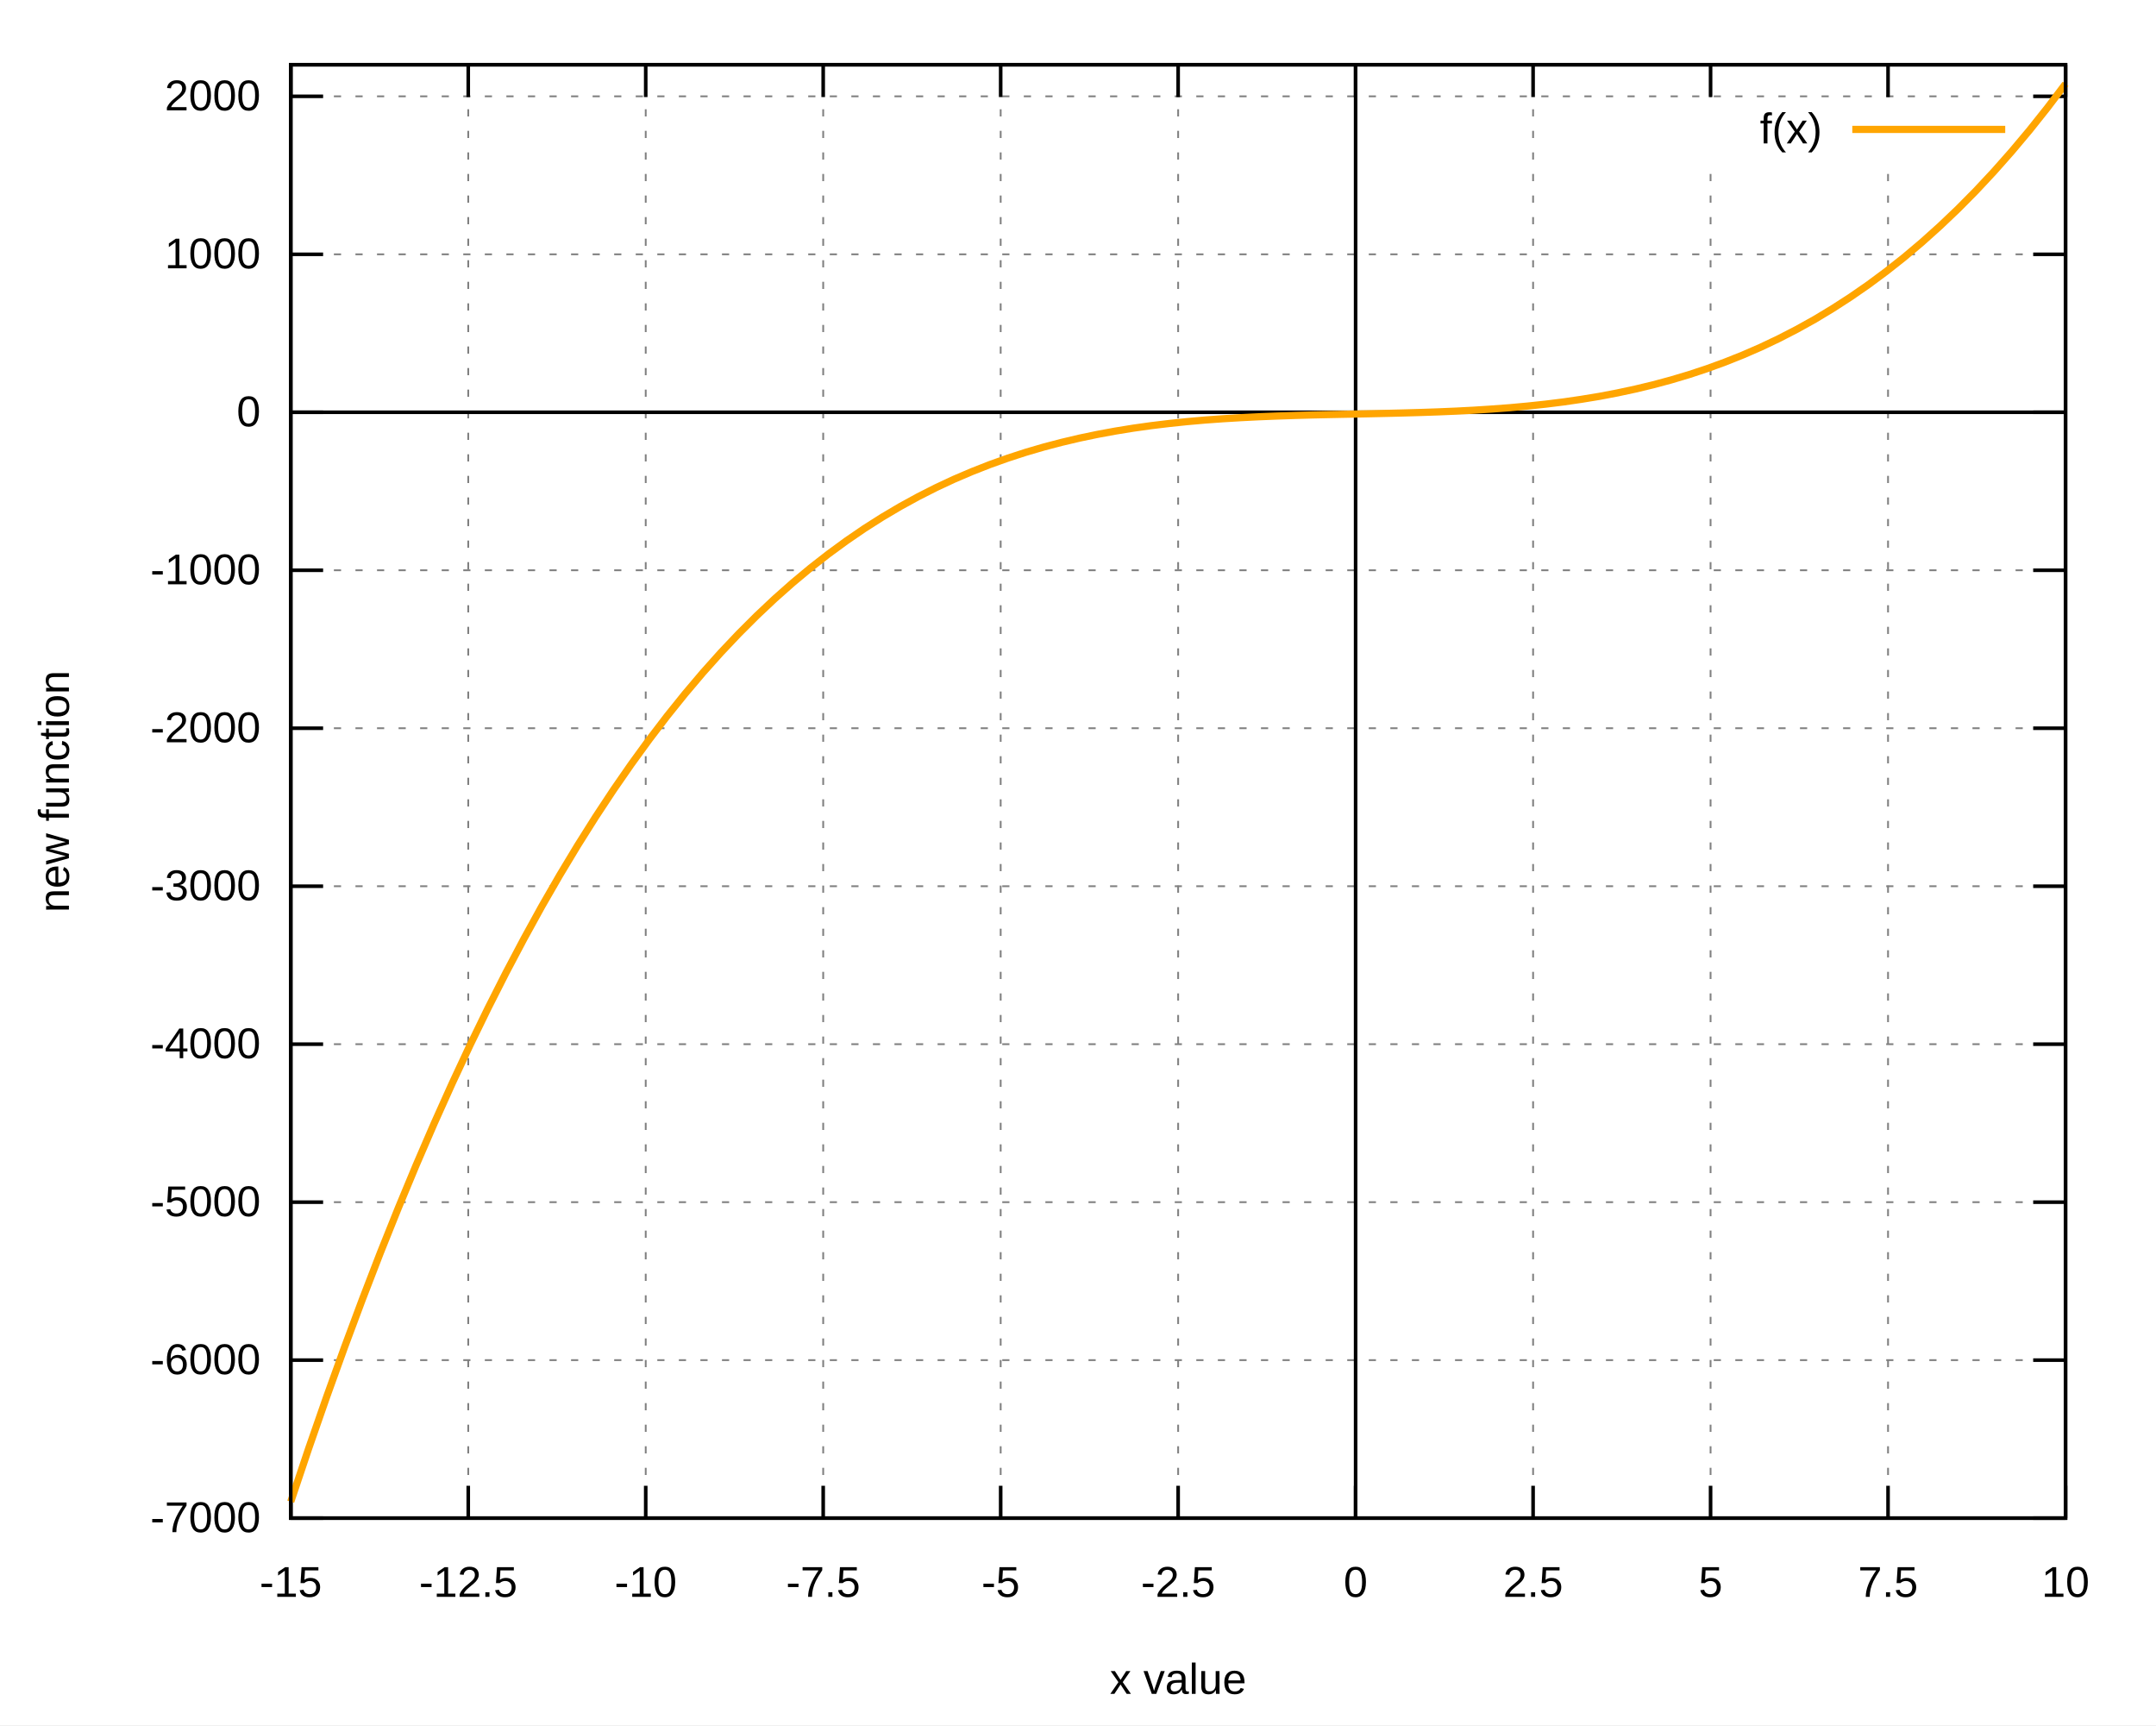
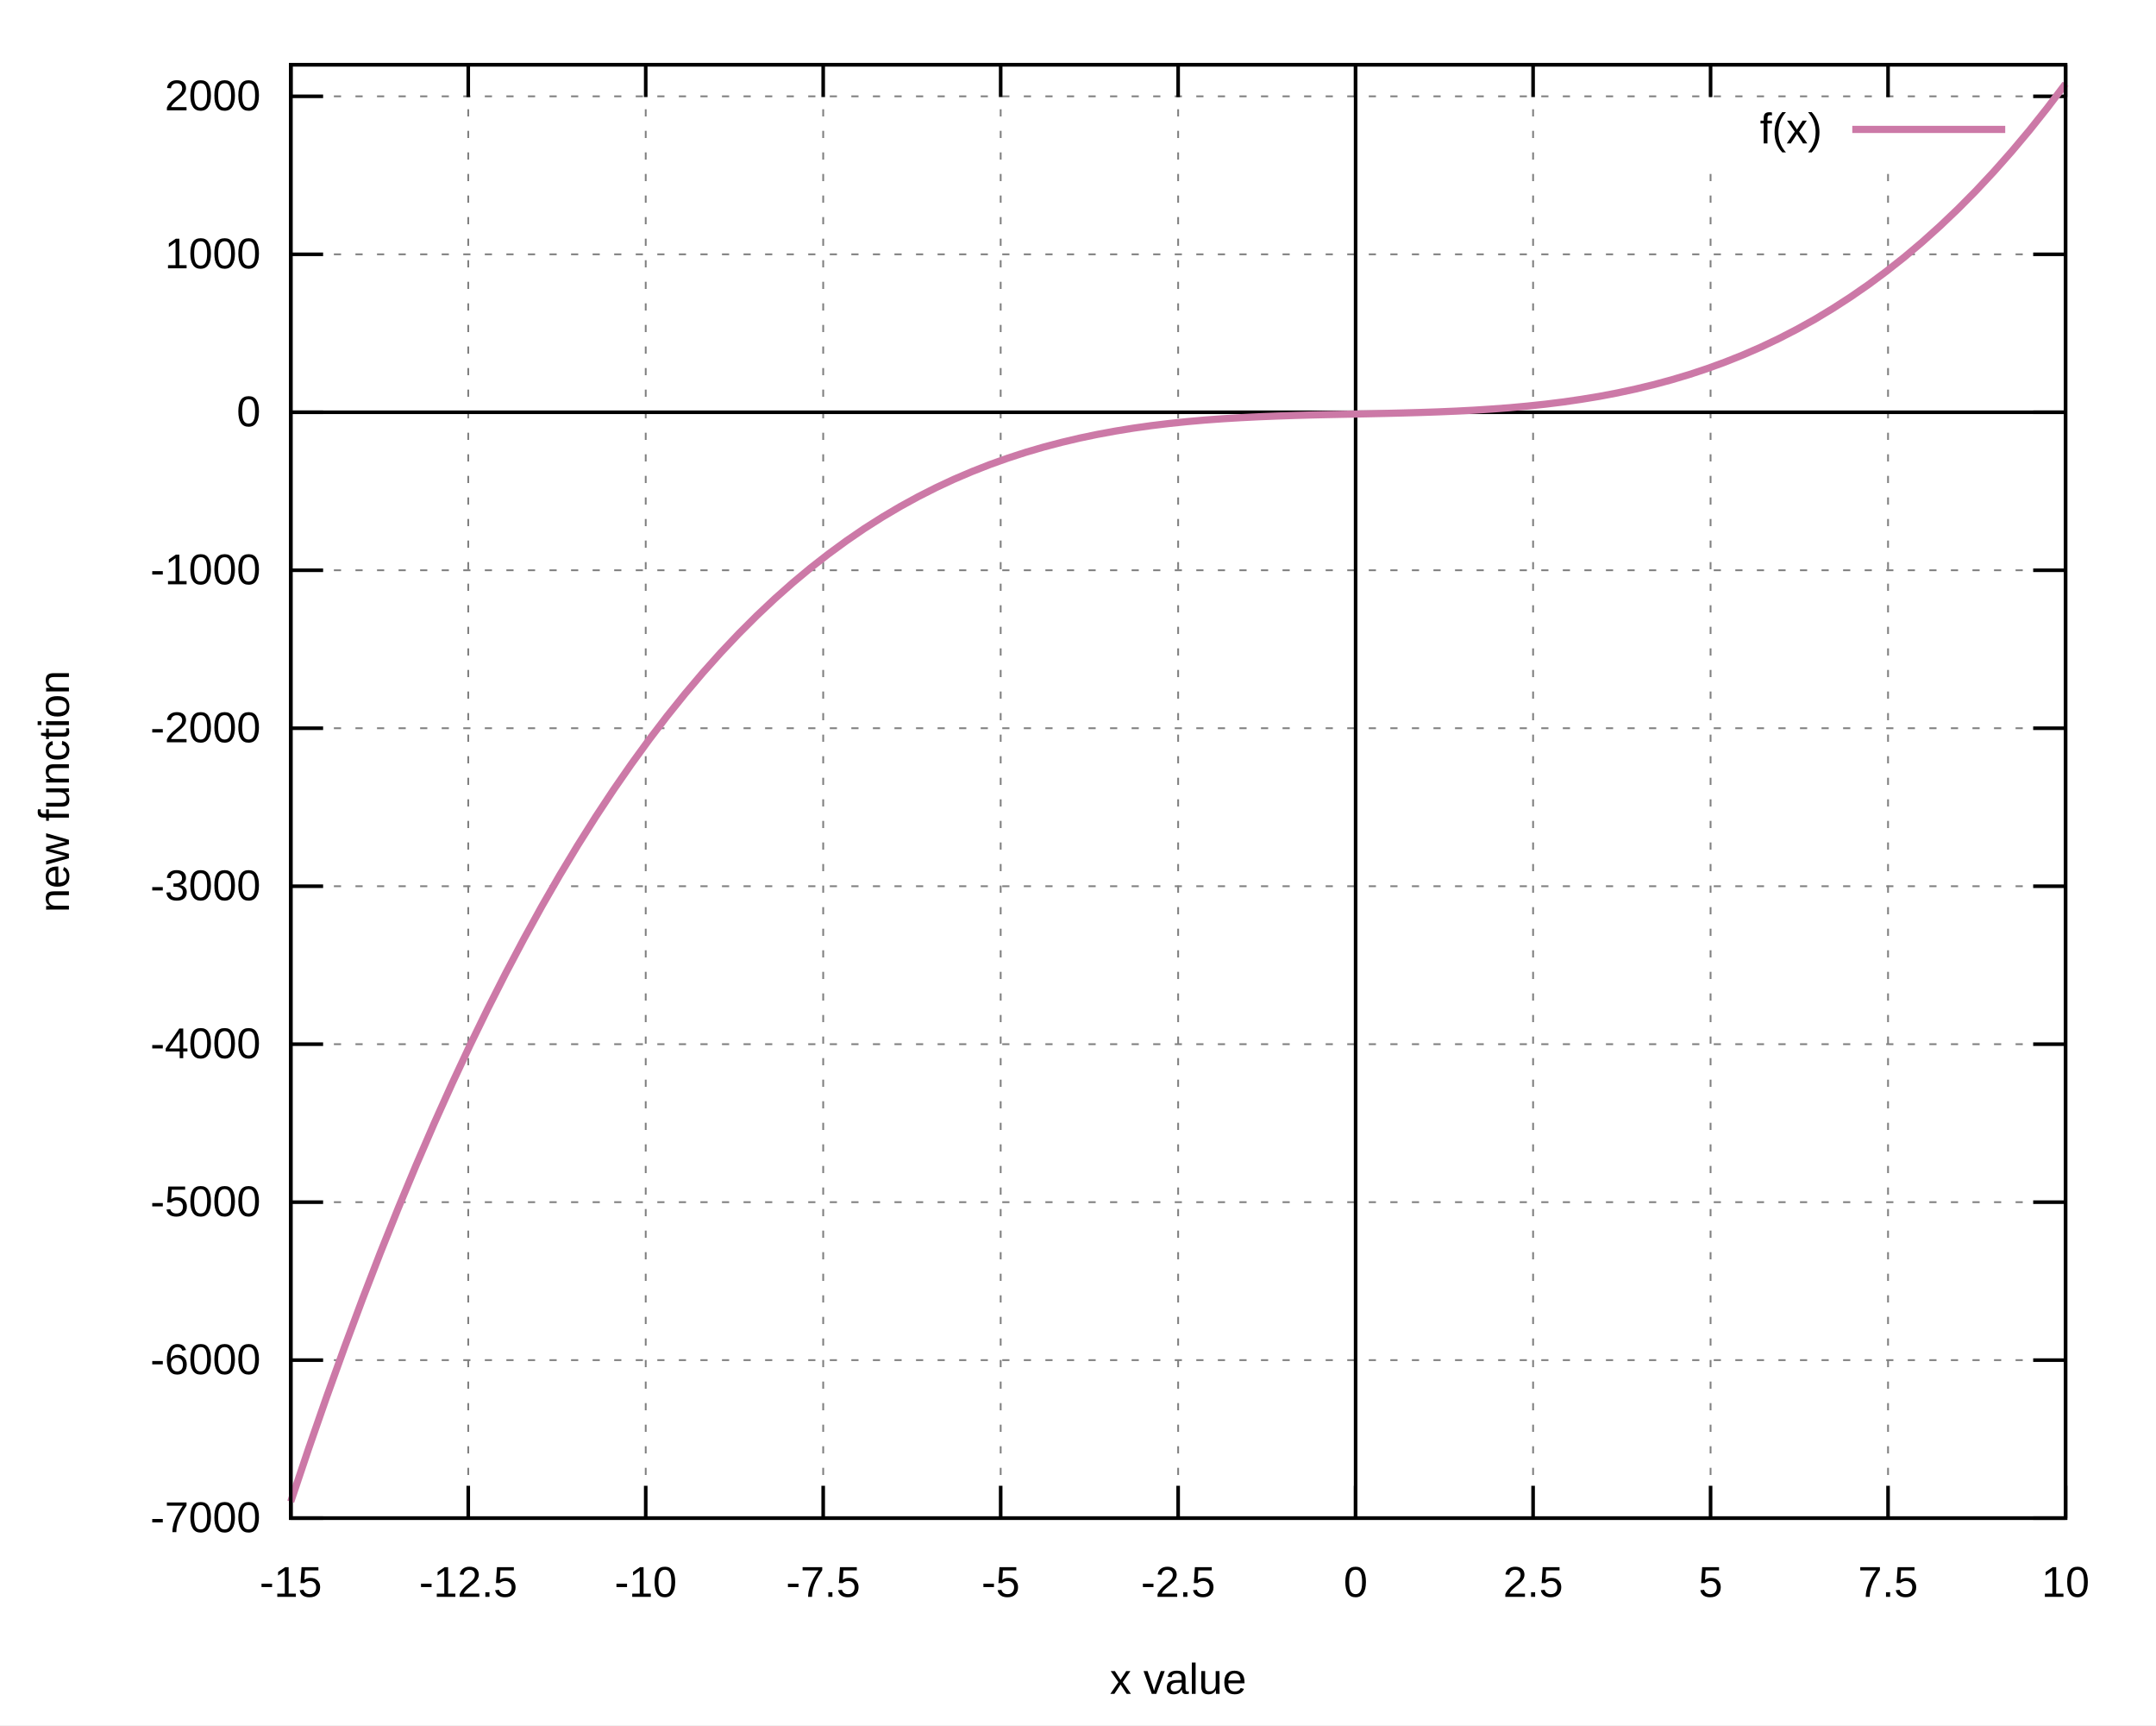
<svg xmlns="http://www.w3.org/2000/svg" xmlns:xlink="http://www.w3.org/1999/xlink" width="600" height="480" viewBox="0 0 600 480">
  <g id="gnuplot_canvas">
    <rect x="0" y="0" width="600" height="480" fill="#ffffff" />
    <defs>
      <circle id="gpDot" r="0.5" stroke-width="0.5" stroke="currentColor" />
      <path id="gpPt0" stroke-width="0.222" stroke="currentColor" d="M-1,0 h2 M0,-1 v2" />
      <path id="gpPt1" stroke-width="0.222" stroke="currentColor" d="M-1,-1 L1,1 M1,-1 L-1,1" />
      <path id="gpPt2" stroke-width="0.222" stroke="currentColor" d="M-1,0 L1,0 M0,-1 L0,1 M-1,-1 L1,1 M-1,1 L1,-1" />
      <rect id="gpPt3" stroke-width="0.222" stroke="currentColor" x="-1" y="-1" width="2" height="2" />
      <rect id="gpPt4" stroke-width="0.222" stroke="currentColor" fill="currentColor" x="-1" y="-1" width="2" height="2" />
      <circle id="gpPt5" stroke-width="0.222" stroke="currentColor" cx="0" cy="0" r="1" />
      <use xlink:href="#gpPt5" id="gpPt6" fill="currentColor" stroke="none" />
      <path id="gpPt7" stroke-width="0.222" stroke="currentColor" d="M0,-1.33 L-1.33,0.67 L1.33,0.67 z" />
      <use xlink:href="#gpPt7" id="gpPt8" fill="currentColor" stroke="none" />
      <use xlink:href="#gpPt7" id="gpPt9" stroke="currentColor" transform="rotate(180)" />
      <use xlink:href="#gpPt9" id="gpPt10" fill="currentColor" stroke="none" />
      <use xlink:href="#gpPt3" id="gpPt11" stroke="currentColor" transform="rotate(45)" />
      <use xlink:href="#gpPt11" id="gpPt12" fill="currentColor" stroke="none" />
      <path id="gpPt13" stroke-width="0.222" stroke="currentColor" d="M0,1.330 L1.265,0.411 L0.782,-1.067 L-0.782,-1.076 L-1.265,0.411 z" />
      <use xlink:href="#gpPt13" id="gpPt14" fill="currentColor" stroke="none" />
      <filter id="textbox" filterUnits="objectBoundingBox" x="0" y="0" height="1" width="1">
        <feFlood flood-color="#FFFFFF" flood-opacity="1" result="bgnd" />
        <feComposite in="SourceGraphic" in2="bgnd" operator="atop" />
      </filter>
      <filter id="greybox" filterUnits="objectBoundingBox" x="0" y="0" height="1" width="1">
        <feFlood flood-color="lightgrey" flood-opacity="1" result="grey" />
        <feComposite in="SourceGraphic" in2="grey" operator="atop" />
      </filter>
    </defs>
    <g fill="none" color="#FFFFFF" stroke="currentColor" stroke-width="1.00" stroke-linecap="butt" stroke-linejoin="miter">
</g>
    <g fill="none" color="black" stroke="currentColor" stroke-width="1.00" stroke-linecap="butt" stroke-linejoin="miter">
</g>
    <g fill="none" color="black" stroke="black" stroke-width="0.50" stroke-linecap="butt" stroke-linejoin="miter">
</g>
    <g fill="none" color="gray" stroke="currentColor" stroke-width="0.50" stroke-linecap="butt" stroke-linejoin="miter">
      <path stroke="gray" stroke-dasharray="2,4" class="gridline" d="M80.92,422.40 L574.82,422.40  " />
    </g>
    <g fill="none" color="gray" stroke="gray" stroke-width="1.00" stroke-linecap="butt" stroke-linejoin="miter">
</g>
    <g fill="none" color="black" stroke="currentColor" stroke-width="1.00" stroke-linecap="butt" stroke-linejoin="miter">
      <path stroke="black" d="M80.92,422.40 L89.92,422.40 M574.82,422.40 L565.82,422.40  " />
      <g transform="translate(72.53,426.30)" stroke="none" fill="black" font-family="Arial" font-size="12.00" text-anchor="end">
        <text>
          <tspan font-family="Arial">-7000</tspan>
        </text>
      </g>
    </g>
    <g fill="none" color="black" stroke="currentColor" stroke-width="1.00" stroke-linecap="butt" stroke-linejoin="miter">
</g>
    <g fill="none" color="black" stroke="black" stroke-width="0.50" stroke-linecap="butt" stroke-linejoin="miter">
</g>
    <g fill="none" color="gray" stroke="currentColor" stroke-width="0.50" stroke-linecap="butt" stroke-linejoin="miter">
      <path stroke="gray" stroke-dasharray="2,4" class="gridline" d="M80.92,378.44 L574.82,378.44  " />
    </g>
    <g fill="none" color="gray" stroke="gray" stroke-width="1.00" stroke-linecap="butt" stroke-linejoin="miter">
</g>
    <g fill="none" color="black" stroke="currentColor" stroke-width="1.00" stroke-linecap="butt" stroke-linejoin="miter">
      <path stroke="black" d="M80.92,378.44 L89.92,378.44 M574.82,378.44 L565.82,378.44  " />
      <g transform="translate(72.53,382.34)" stroke="none" fill="black" font-family="Arial" font-size="12.00" text-anchor="end">
        <text>
          <tspan font-family="Arial">-6000</tspan>
        </text>
      </g>
    </g>
    <g fill="none" color="black" stroke="currentColor" stroke-width="1.00" stroke-linecap="butt" stroke-linejoin="miter">
</g>
    <g fill="none" color="black" stroke="black" stroke-width="0.50" stroke-linecap="butt" stroke-linejoin="miter">
</g>
    <g fill="none" color="gray" stroke="currentColor" stroke-width="0.50" stroke-linecap="butt" stroke-linejoin="miter">
      <path stroke="gray" stroke-dasharray="2,4" class="gridline" d="M80.92,334.49 L574.82,334.49  " />
    </g>
    <g fill="none" color="gray" stroke="gray" stroke-width="1.00" stroke-linecap="butt" stroke-linejoin="miter">
</g>
    <g fill="none" color="black" stroke="currentColor" stroke-width="1.00" stroke-linecap="butt" stroke-linejoin="miter">
      <path stroke="black" d="M80.92,334.49 L89.92,334.49 M574.82,334.49 L565.82,334.49  " />
      <g transform="translate(72.53,338.39)" stroke="none" fill="black" font-family="Arial" font-size="12.00" text-anchor="end">
        <text>
          <tspan font-family="Arial">-5000</tspan>
        </text>
      </g>
    </g>
    <g fill="none" color="black" stroke="currentColor" stroke-width="1.00" stroke-linecap="butt" stroke-linejoin="miter">
</g>
    <g fill="none" color="black" stroke="black" stroke-width="0.50" stroke-linecap="butt" stroke-linejoin="miter">
</g>
    <g fill="none" color="gray" stroke="currentColor" stroke-width="0.50" stroke-linecap="butt" stroke-linejoin="miter">
      <path stroke="gray" stroke-dasharray="2,4" class="gridline" d="M80.92,290.53 L574.82,290.53  " />
    </g>
    <g fill="none" color="gray" stroke="gray" stroke-width="1.00" stroke-linecap="butt" stroke-linejoin="miter">
</g>
    <g fill="none" color="black" stroke="currentColor" stroke-width="1.00" stroke-linecap="butt" stroke-linejoin="miter">
      <path stroke="black" d="M80.92,290.53 L89.92,290.53 M574.82,290.53 L565.82,290.53  " />
      <g transform="translate(72.53,294.43)" stroke="none" fill="black" font-family="Arial" font-size="12.00" text-anchor="end">
        <text>
          <tspan font-family="Arial">-4000</tspan>
        </text>
      </g>
    </g>
    <g fill="none" color="black" stroke="currentColor" stroke-width="1.00" stroke-linecap="butt" stroke-linejoin="miter">
</g>
    <g fill="none" color="black" stroke="black" stroke-width="0.50" stroke-linecap="butt" stroke-linejoin="miter">
</g>
    <g fill="none" color="gray" stroke="currentColor" stroke-width="0.50" stroke-linecap="butt" stroke-linejoin="miter">
      <path stroke="gray" stroke-dasharray="2,4" class="gridline" d="M80.92,246.58 L574.82,246.58  " />
    </g>
    <g fill="none" color="gray" stroke="gray" stroke-width="1.00" stroke-linecap="butt" stroke-linejoin="miter">
</g>
    <g fill="none" color="black" stroke="currentColor" stroke-width="1.00" stroke-linecap="butt" stroke-linejoin="miter">
      <path stroke="black" d="M80.92,246.58 L89.92,246.58 M574.82,246.58 L565.82,246.58  " />
      <g transform="translate(72.53,250.48)" stroke="none" fill="black" font-family="Arial" font-size="12.00" text-anchor="end">
        <text>
          <tspan font-family="Arial">-3000</tspan>
        </text>
      </g>
    </g>
    <g fill="none" color="black" stroke="currentColor" stroke-width="1.00" stroke-linecap="butt" stroke-linejoin="miter">
</g>
    <g fill="none" color="black" stroke="black" stroke-width="0.50" stroke-linecap="butt" stroke-linejoin="miter">
</g>
    <g fill="none" color="gray" stroke="currentColor" stroke-width="0.50" stroke-linecap="butt" stroke-linejoin="miter">
      <path stroke="gray" stroke-dasharray="2,4" class="gridline" d="M80.92,202.62 L574.82,202.62  " />
    </g>
    <g fill="none" color="gray" stroke="gray" stroke-width="1.00" stroke-linecap="butt" stroke-linejoin="miter">
</g>
    <g fill="none" color="black" stroke="currentColor" stroke-width="1.00" stroke-linecap="butt" stroke-linejoin="miter">
      <path stroke="black" d="M80.92,202.62 L89.92,202.62 M574.82,202.62 L565.82,202.62  " />
      <g transform="translate(72.53,206.52)" stroke="none" fill="black" font-family="Arial" font-size="12.00" text-anchor="end">
        <text>
          <tspan font-family="Arial">-2000</tspan>
        </text>
      </g>
    </g>
    <g fill="none" color="black" stroke="currentColor" stroke-width="1.00" stroke-linecap="butt" stroke-linejoin="miter">
</g>
    <g fill="none" color="black" stroke="black" stroke-width="0.50" stroke-linecap="butt" stroke-linejoin="miter">
</g>
    <g fill="none" color="gray" stroke="currentColor" stroke-width="0.50" stroke-linecap="butt" stroke-linejoin="miter">
      <path stroke="gray" stroke-dasharray="2,4" class="gridline" d="M80.92,158.67 L574.82,158.67  " />
    </g>
    <g fill="none" color="gray" stroke="gray" stroke-width="1.00" stroke-linecap="butt" stroke-linejoin="miter">
</g>
    <g fill="none" color="black" stroke="currentColor" stroke-width="1.00" stroke-linecap="butt" stroke-linejoin="miter">
      <path stroke="black" d="M80.92,158.67 L89.92,158.67 M574.82,158.67 L565.82,158.67  " />
      <g transform="translate(72.53,162.57)" stroke="none" fill="black" font-family="Arial" font-size="12.00" text-anchor="end">
        <text>
          <tspan font-family="Arial">-1000</tspan>
        </text>
      </g>
    </g>
    <g fill="none" color="black" stroke="currentColor" stroke-width="1.00" stroke-linecap="butt" stroke-linejoin="miter">
</g>
    <g fill="none" color="black" stroke="black" stroke-width="0.50" stroke-linecap="butt" stroke-linejoin="miter">
</g>
    <g fill="none" color="gray" stroke="currentColor" stroke-width="0.50" stroke-linecap="butt" stroke-linejoin="miter">
      <path stroke="gray" stroke-dasharray="2,4" class="gridline" d="M80.92,114.71 L574.82,114.71  " />
    </g>
    <g fill="none" color="gray" stroke="gray" stroke-width="1.00" stroke-linecap="butt" stroke-linejoin="miter">
</g>
    <g fill="none" color="black" stroke="currentColor" stroke-width="1.00" stroke-linecap="butt" stroke-linejoin="miter">
      <path stroke="black" d="M80.92,114.71 L89.92,114.71 M574.82,114.71 L565.82,114.71  " />
      <g transform="translate(72.53,118.61)" stroke="none" fill="black" font-family="Arial" font-size="12.00" text-anchor="end">
        <text>
          <tspan font-family="Arial"> 0</tspan>
        </text>
      </g>
    </g>
    <g fill="none" color="black" stroke="currentColor" stroke-width="1.00" stroke-linecap="butt" stroke-linejoin="miter">
</g>
    <g fill="none" color="black" stroke="black" stroke-width="0.50" stroke-linecap="butt" stroke-linejoin="miter">
</g>
    <g fill="none" color="gray" stroke="currentColor" stroke-width="0.50" stroke-linecap="butt" stroke-linejoin="miter">
      <path stroke="gray" stroke-dasharray="2,4" class="gridline" d="M80.92,70.76 L574.82,70.76  " />
    </g>
    <g fill="none" color="gray" stroke="gray" stroke-width="1.00" stroke-linecap="butt" stroke-linejoin="miter">
</g>
    <g fill="none" color="black" stroke="currentColor" stroke-width="1.00" stroke-linecap="butt" stroke-linejoin="miter">
      <path stroke="black" d="M80.92,70.76 L89.92,70.76 M574.82,70.76 L565.82,70.76  " />
      <g transform="translate(72.53,74.66)" stroke="none" fill="black" font-family="Arial" font-size="12.00" text-anchor="end">
        <text>
          <tspan font-family="Arial"> 1000</tspan>
        </text>
      </g>
    </g>
    <g fill="none" color="black" stroke="currentColor" stroke-width="1.00" stroke-linecap="butt" stroke-linejoin="miter">
</g>
    <g fill="none" color="black" stroke="black" stroke-width="0.50" stroke-linecap="butt" stroke-linejoin="miter">
</g>
    <g fill="none" color="gray" stroke="currentColor" stroke-width="0.50" stroke-linecap="butt" stroke-linejoin="miter">
      <path stroke="gray" stroke-dasharray="2,4" class="gridline" d="M80.92,26.80 L574.82,26.80  " />
    </g>
    <g fill="none" color="gray" stroke="gray" stroke-width="1.00" stroke-linecap="butt" stroke-linejoin="miter">
</g>
    <g fill="none" color="black" stroke="currentColor" stroke-width="1.00" stroke-linecap="butt" stroke-linejoin="miter">
      <path stroke="black" d="M80.92,26.80 L89.92,26.80 M574.82,26.80 L565.82,26.80  " />
      <g transform="translate(72.53,30.70)" stroke="none" fill="black" font-family="Arial" font-size="12.00" text-anchor="end">
        <text>
          <tspan font-family="Arial"> 2000</tspan>
        </text>
      </g>
    </g>
    <g fill="none" color="black" stroke="currentColor" stroke-width="1.00" stroke-linecap="butt" stroke-linejoin="miter">
</g>
    <g fill="none" color="black" stroke="black" stroke-width="0.50" stroke-linecap="butt" stroke-linejoin="miter">
</g>
    <g fill="none" color="gray" stroke="currentColor" stroke-width="0.50" stroke-linecap="butt" stroke-linejoin="miter">
      <path stroke="gray" stroke-dasharray="2,4" class="gridline" d="M80.92,422.40 L80.92,18.01  " />
    </g>
    <g fill="none" color="gray" stroke="gray" stroke-width="1.00" stroke-linecap="butt" stroke-linejoin="miter">
</g>
    <g fill="none" color="black" stroke="currentColor" stroke-width="1.00" stroke-linecap="butt" stroke-linejoin="miter">
      <path stroke="black" d="M80.92,422.40 L80.92,413.40 M80.92,18.01 L80.92,27.01  " />
      <g transform="translate(80.92,444.30)" stroke="none" fill="black" font-family="Arial" font-size="12.00" text-anchor="middle">
        <text>
          <tspan font-family="Arial">-15</tspan>
        </text>
      </g>
    </g>
    <g fill="none" color="black" stroke="currentColor" stroke-width="1.00" stroke-linecap="butt" stroke-linejoin="miter">
</g>
    <g fill="none" color="black" stroke="black" stroke-width="0.50" stroke-linecap="butt" stroke-linejoin="miter">
</g>
    <g fill="none" color="gray" stroke="currentColor" stroke-width="0.50" stroke-linecap="butt" stroke-linejoin="miter">
      <path stroke="gray" stroke-dasharray="2,4" class="gridline" d="M130.31,422.40 L130.31,18.01  " />
    </g>
    <g fill="none" color="gray" stroke="gray" stroke-width="1.00" stroke-linecap="butt" stroke-linejoin="miter">
</g>
    <g fill="none" color="black" stroke="currentColor" stroke-width="1.00" stroke-linecap="butt" stroke-linejoin="miter">
      <path stroke="black" d="M130.31,422.40 L130.31,413.40 M130.31,18.01 L130.31,27.01  " />
      <g transform="translate(130.31,444.30)" stroke="none" fill="black" font-family="Arial" font-size="12.00" text-anchor="middle">
        <text>
          <tspan font-family="Arial">-12.5</tspan>
        </text>
      </g>
    </g>
    <g fill="none" color="black" stroke="currentColor" stroke-width="1.00" stroke-linecap="butt" stroke-linejoin="miter">
</g>
    <g fill="none" color="black" stroke="black" stroke-width="0.50" stroke-linecap="butt" stroke-linejoin="miter">
</g>
    <g fill="none" color="gray" stroke="currentColor" stroke-width="0.50" stroke-linecap="butt" stroke-linejoin="miter">
      <path stroke="gray" stroke-dasharray="2,4" class="gridline" d="M179.70,422.40 L179.70,18.01  " />
    </g>
    <g fill="none" color="gray" stroke="gray" stroke-width="1.00" stroke-linecap="butt" stroke-linejoin="miter">
</g>
    <g fill="none" color="black" stroke="currentColor" stroke-width="1.00" stroke-linecap="butt" stroke-linejoin="miter">
      <path stroke="black" d="M179.70,422.40 L179.70,413.40 M179.70,18.01 L179.70,27.01  " />
      <g transform="translate(179.70,444.30)" stroke="none" fill="black" font-family="Arial" font-size="12.00" text-anchor="middle">
        <text>
          <tspan font-family="Arial">-10</tspan>
        </text>
      </g>
    </g>
    <g fill="none" color="black" stroke="currentColor" stroke-width="1.00" stroke-linecap="butt" stroke-linejoin="miter">
</g>
    <g fill="none" color="black" stroke="black" stroke-width="0.50" stroke-linecap="butt" stroke-linejoin="miter">
</g>
    <g fill="none" color="gray" stroke="currentColor" stroke-width="0.50" stroke-linecap="butt" stroke-linejoin="miter">
      <path stroke="gray" stroke-dasharray="2,4" class="gridline" d="M229.09,422.40 L229.09,18.01  " />
    </g>
    <g fill="none" color="gray" stroke="gray" stroke-width="1.00" stroke-linecap="butt" stroke-linejoin="miter">
</g>
    <g fill="none" color="black" stroke="currentColor" stroke-width="1.00" stroke-linecap="butt" stroke-linejoin="miter">
      <path stroke="black" d="M229.09,422.40 L229.09,413.40 M229.09,18.01 L229.09,27.01  " />
      <g transform="translate(229.09,444.30)" stroke="none" fill="black" font-family="Arial" font-size="12.00" text-anchor="middle">
        <text>
          <tspan font-family="Arial">-7.5</tspan>
        </text>
      </g>
    </g>
    <g fill="none" color="black" stroke="currentColor" stroke-width="1.00" stroke-linecap="butt" stroke-linejoin="miter">
</g>
    <g fill="none" color="black" stroke="black" stroke-width="0.50" stroke-linecap="butt" stroke-linejoin="miter">
</g>
    <g fill="none" color="gray" stroke="currentColor" stroke-width="0.50" stroke-linecap="butt" stroke-linejoin="miter">
      <path stroke="gray" stroke-dasharray="2,4" class="gridline" d="M278.48,422.40 L278.48,18.01  " />
    </g>
    <g fill="none" color="gray" stroke="gray" stroke-width="1.00" stroke-linecap="butt" stroke-linejoin="miter">
</g>
    <g fill="none" color="black" stroke="currentColor" stroke-width="1.00" stroke-linecap="butt" stroke-linejoin="miter">
      <path stroke="black" d="M278.48,422.40 L278.48,413.40 M278.48,18.01 L278.48,27.01  " />
      <g transform="translate(278.48,444.30)" stroke="none" fill="black" font-family="Arial" font-size="12.00" text-anchor="middle">
        <text>
          <tspan font-family="Arial">-5</tspan>
        </text>
      </g>
    </g>
    <g fill="none" color="black" stroke="currentColor" stroke-width="1.00" stroke-linecap="butt" stroke-linejoin="miter">
</g>
    <g fill="none" color="black" stroke="black" stroke-width="0.50" stroke-linecap="butt" stroke-linejoin="miter">
</g>
    <g fill="none" color="gray" stroke="currentColor" stroke-width="0.50" stroke-linecap="butt" stroke-linejoin="miter">
      <path stroke="gray" stroke-dasharray="2,4" class="gridline" d="M327.87,422.40 L327.87,18.01  " />
    </g>
    <g fill="none" color="gray" stroke="gray" stroke-width="1.00" stroke-linecap="butt" stroke-linejoin="miter">
</g>
    <g fill="none" color="black" stroke="currentColor" stroke-width="1.00" stroke-linecap="butt" stroke-linejoin="miter">
      <path stroke="black" d="M327.87,422.40 L327.87,413.40 M327.87,18.01 L327.87,27.01  " />
      <g transform="translate(327.87,444.30)" stroke="none" fill="black" font-family="Arial" font-size="12.00" text-anchor="middle">
        <text>
          <tspan font-family="Arial">-2.5</tspan>
        </text>
      </g>
    </g>
    <g fill="none" color="black" stroke="currentColor" stroke-width="1.00" stroke-linecap="butt" stroke-linejoin="miter">
</g>
    <g fill="none" color="black" stroke="black" stroke-width="0.50" stroke-linecap="butt" stroke-linejoin="miter">
</g>
    <g fill="none" color="gray" stroke="currentColor" stroke-width="0.50" stroke-linecap="butt" stroke-linejoin="miter">
      <path stroke="gray" stroke-dasharray="2,4" class="gridline" d="M377.26,422.40 L377.26,18.01  " />
    </g>
    <g fill="none" color="gray" stroke="gray" stroke-width="1.00" stroke-linecap="butt" stroke-linejoin="miter">
</g>
    <g fill="none" color="black" stroke="currentColor" stroke-width="1.00" stroke-linecap="butt" stroke-linejoin="miter">
      <path stroke="black" d="M377.26,422.40 L377.26,413.40 M377.26,18.01 L377.26,27.01  " />
      <g transform="translate(377.26,444.30)" stroke="none" fill="black" font-family="Arial" font-size="12.00" text-anchor="middle">
        <text>
          <tspan font-family="Arial"> 0</tspan>
        </text>
      </g>
    </g>
    <g fill="none" color="black" stroke="currentColor" stroke-width="1.00" stroke-linecap="butt" stroke-linejoin="miter">
</g>
    <g fill="none" color="black" stroke="black" stroke-width="0.50" stroke-linecap="butt" stroke-linejoin="miter">
</g>
    <g fill="none" color="gray" stroke="currentColor" stroke-width="0.50" stroke-linecap="butt" stroke-linejoin="miter">
      <path stroke="gray" stroke-dasharray="2,4" class="gridline" d="M426.65,422.40 L426.65,18.01  " />
    </g>
    <g fill="none" color="gray" stroke="gray" stroke-width="1.00" stroke-linecap="butt" stroke-linejoin="miter">
</g>
    <g fill="none" color="black" stroke="currentColor" stroke-width="1.00" stroke-linecap="butt" stroke-linejoin="miter">
      <path stroke="black" d="M426.65,422.40 L426.65,413.40 M426.65,18.01 L426.65,27.01  " />
      <g transform="translate(426.65,444.30)" stroke="none" fill="black" font-family="Arial" font-size="12.00" text-anchor="middle">
        <text>
          <tspan font-family="Arial"> 2.5</tspan>
        </text>
      </g>
    </g>
    <g fill="none" color="black" stroke="currentColor" stroke-width="1.00" stroke-linecap="butt" stroke-linejoin="miter">
</g>
    <g fill="none" color="black" stroke="black" stroke-width="0.50" stroke-linecap="butt" stroke-linejoin="miter">
</g>
    <g fill="none" color="gray" stroke="currentColor" stroke-width="0.50" stroke-linecap="butt" stroke-linejoin="miter">
      <path stroke="gray" stroke-dasharray="2,4" class="gridline" d="M476.04,422.40 L476.04,45.01 M476.04,27.01 L476.04,18.01  " />
    </g>
    <g fill="none" color="gray" stroke="gray" stroke-width="1.00" stroke-linecap="butt" stroke-linejoin="miter">
</g>
    <g fill="none" color="black" stroke="currentColor" stroke-width="1.00" stroke-linecap="butt" stroke-linejoin="miter">
      <path stroke="black" d="M476.04,422.40 L476.04,413.40 M476.04,18.01 L476.04,27.01  " />
      <g transform="translate(476.04,444.30)" stroke="none" fill="black" font-family="Arial" font-size="12.00" text-anchor="middle">
        <text>
          <tspan font-family="Arial"> 5</tspan>
        </text>
      </g>
    </g>
    <g fill="none" color="black" stroke="currentColor" stroke-width="1.00" stroke-linecap="butt" stroke-linejoin="miter">
</g>
    <g fill="none" color="black" stroke="black" stroke-width="0.50" stroke-linecap="butt" stroke-linejoin="miter">
</g>
    <g fill="none" color="gray" stroke="currentColor" stroke-width="0.50" stroke-linecap="butt" stroke-linejoin="miter">
      <path stroke="gray" stroke-dasharray="2,4" class="gridline" d="M525.43,422.40 L525.43,45.01 M525.43,27.01 L525.43,18.01  " />
    </g>
    <g fill="none" color="gray" stroke="gray" stroke-width="1.00" stroke-linecap="butt" stroke-linejoin="miter">
</g>
    <g fill="none" color="black" stroke="currentColor" stroke-width="1.00" stroke-linecap="butt" stroke-linejoin="miter">
      <path stroke="black" d="M525.43,422.40 L525.43,413.40 M525.43,18.01 L525.43,27.01  " />
      <g transform="translate(525.43,444.30)" stroke="none" fill="black" font-family="Arial" font-size="12.00" text-anchor="middle">
        <text>
          <tspan font-family="Arial"> 7.5</tspan>
        </text>
      </g>
    </g>
    <g fill="none" color="black" stroke="currentColor" stroke-width="1.00" stroke-linecap="butt" stroke-linejoin="miter">
</g>
    <g fill="none" color="black" stroke="black" stroke-width="0.50" stroke-linecap="butt" stroke-linejoin="miter">
</g>
    <g fill="none" color="gray" stroke="currentColor" stroke-width="0.50" stroke-linecap="butt" stroke-linejoin="miter">
      <path stroke="gray" stroke-dasharray="2,4" class="gridline" d="M574.82,422.40 L574.82,18.01  " />
    </g>
    <g fill="none" color="gray" stroke="gray" stroke-width="1.00" stroke-linecap="butt" stroke-linejoin="miter">
</g>
    <g fill="none" color="black" stroke="currentColor" stroke-width="1.00" stroke-linecap="butt" stroke-linejoin="miter">
      <path stroke="black" d="M574.82,422.40 L574.82,413.40 M574.82,18.01 L574.82,27.01  " />
      <g transform="translate(574.82,444.30)" stroke="none" fill="black" font-family="Arial" font-size="12.00" text-anchor="middle">
        <text>
          <tspan font-family="Arial"> 10</tspan>
        </text>
      </g>
    </g>
    <g fill="none" color="black" stroke="currentColor" stroke-width="1.00" stroke-linecap="butt" stroke-linejoin="miter">
</g>
    <g fill="none" color="black" stroke="currentColor" stroke-width="1.00" stroke-linecap="butt" stroke-linejoin="miter">
      <path stroke="rgb(  0,   0,   0)" d="M80.92,114.71 L574.82,114.71  " />
    </g>
    <g fill="none" color="black" stroke="currentColor" stroke-width="1.00" stroke-linecap="butt" stroke-linejoin="miter">
      <path stroke="rgb(  0,   0,   0)" d="M377.26,422.40 L377.26,18.01  " />
    </g>
    <g fill="none" color="black" stroke="currentColor" stroke-width="1.00" stroke-linecap="butt" stroke-linejoin="miter">
      <path stroke="black" d="M80.92,18.01 L80.92,422.40 L574.82,422.40 L574.82,18.01 L80.92,18.01 Z  " />
    </g>
    <g fill="none" color="black" stroke="currentColor" stroke-width="1.00" stroke-linecap="butt" stroke-linejoin="miter">
</g>
    <g id="gnuplot_plot_1">
      <g fill="none" color="#FFFFFF" stroke="black" stroke-width="2.00" stroke-linecap="butt" stroke-linejoin="miter">
</g>
      <g fill="none" color="black" stroke="currentColor" stroke-width="2.00" stroke-linecap="butt" stroke-linejoin="miter">
        <g transform="translate(507.09,39.91)" stroke="none" fill="black" font-family="Arial" font-size="12.00" text-anchor="end">
          <text>f(x)</text>
        </g>
      </g>
      <g fill="none" color="black" stroke="currentColor" stroke-width="2.00" stroke-linecap="butt" stroke-linejoin="miter">
-         <path stroke="rgb(255, 165,   0)" d="M515.48,36.01 L558.04,36.01 M80.92,417.83 L85.91,402.99 L90.90,388.66 L95.89,374.81 L100.88,361.44 L105.86,348.53   L110.85,336.10 L115.84,324.11 L120.83,312.57 L125.82,301.47 L130.81,290.79 L135.80,280.54 L140.79,270.69 L145.78,261.25   L150.76,252.20 L155.75,243.54 L160.74,235.26 L165.73,227.34 L170.72,219.78 L175.71,212.58 L180.70,205.72 L185.69,199.19   L190.68,192.99 L195.66,187.11 L200.65,181.53 L205.64,176.26 L210.63,171.28 L215.62,166.58 L220.61,162.16 L225.60,158.00   L230.59,154.11 L235.58,150.46 L240.56,147.05 L245.55,143.88 L250.54,140.93 L255.53,138.20 L260.52,135.67 L265.51,133.34   L270.50,131.21 L275.49,129.25 L280.48,127.47 L285.46,125.85 L290.45,124.39 L295.44,123.08 L300.43,121.90 L305.42,120.86   L310.41,119.94 L315.40,119.13 L320.39,118.43 L325.38,117.83 L330.36,117.31 L335.35,116.87 L340.34,116.51 L345.33,116.21   L350.32,115.96 L355.31,115.76 L360.30,115.59 L365.29,115.45 L370.28,115.34 L375.26,115.24 L380.25,115.14 L385.24,115.03   L390.23,114.91 L395.22,114.77 L400.21,114.60 L405.20,114.39 L410.19,114.13 L415.18,113.81 L420.16,113.44 L425.15,112.98   L430.14,112.45 L435.13,111.83 L440.12,111.10 L445.11,110.28 L450.10,109.33 L455.09,108.26 L460.08,107.06 L465.06,105.72   L470.05,104.23 L475.04,102.58 L480.03,100.76 L485.02,98.77 L490.01,96.60 L495.00,94.23 L499.99,91.66 L504.98,88.89   L509.96,85.89 L514.95,82.67 L519.94,79.22 L524.93,75.52 L529.92,71.58 L534.91,67.37 L539.90,62.89 L544.89,58.14   L549.88,53.10 L554.86,47.77 L559.85,42.13 L564.84,36.19 L569.83,29.92 L574.82,23.33  " />
+         <path stroke="rgb(204, 121, 167)" d="M515.48,36.01 L558.04,36.01 M80.92,417.83 L85.91,402.99 L90.90,388.66 L95.89,374.81 L100.88,361.44 L105.86,348.53   L110.85,336.10 L115.84,324.11 L120.83,312.57 L125.82,301.47 L130.81,290.79 L135.80,280.54 L140.79,270.69 L145.78,261.25   L150.76,252.20 L155.75,243.54 L160.74,235.26 L165.73,227.34 L170.72,219.78 L175.71,212.58 L180.70,205.72 L185.69,199.19   L190.68,192.99 L195.66,187.11 L200.65,181.53 L205.64,176.26 L210.63,171.28 L215.62,166.58 L220.61,162.16 L225.60,158.00   L230.59,154.11 L235.58,150.46 L240.56,147.05 L245.55,143.88 L250.54,140.93 L255.53,138.20 L260.52,135.67 L265.51,133.34   L270.50,131.21 L275.49,129.25 L280.48,127.47 L285.46,125.85 L290.45,124.39 L295.44,123.08 L300.43,121.90 L305.42,120.86   L310.41,119.94 L315.40,119.13 L320.39,118.43 L325.38,117.83 L330.36,117.31 L335.35,116.87 L340.34,116.51 L345.33,116.21   L350.32,115.96 L355.31,115.76 L360.30,115.59 L365.29,115.45 L370.28,115.34 L375.26,115.24 L380.25,115.14 L385.24,115.03   L390.23,114.91 L395.22,114.77 L400.21,114.60 L405.20,114.39 L410.19,114.13 L415.18,113.81 L420.16,113.44 L425.15,112.98   L430.14,112.45 L435.13,111.83 L440.12,111.10 L445.11,110.28 L450.10,109.33 L455.09,108.26 L460.08,107.06 L465.06,105.72   L470.05,104.23 L475.04,102.58 L480.03,100.76 L485.02,98.77 L490.01,96.60 L495.00,94.23 L499.99,91.66 L504.98,88.89   L509.96,85.89 L514.95,82.67 L519.94,79.22 L524.93,75.52 L529.92,71.58 L534.91,67.37 L539.90,62.89 L544.89,58.14   L549.88,53.10 L554.86,47.77 L559.85,42.13 L564.84,36.19 L569.83,29.92 L574.82,23.33  " />
      </g>
    </g>
    <g fill="none" color="black" stroke="currentColor" stroke-width="2.00" stroke-linecap="butt" stroke-linejoin="miter">
</g>
    <g fill="none" color="black" stroke="black" stroke-width="1.00" stroke-linecap="butt" stroke-linejoin="miter">
</g>
    <g fill="none" color="black" stroke="currentColor" stroke-width="1.00" stroke-linecap="butt" stroke-linejoin="miter">
      <path stroke="black" d="M80.92,18.01 L80.92,422.40 L574.82,422.40 L574.82,18.01 L80.92,18.01 Z  " />
      <g transform="translate(19.18,220.21) rotate(270.00)" stroke="none" fill="black" font-family="Arial" font-size="12.00" text-anchor="middle">
        <text>
          <tspan font-family="Arial">new function</tspan>
        </text>
      </g>
    </g>
    <g fill="none" color="black" stroke="currentColor" stroke-width="1.00" stroke-linecap="butt" stroke-linejoin="miter">
      <g transform="translate(327.87,471.30)" stroke="none" fill="black" font-family="Arial" font-size="12.00" text-anchor="middle">
        <text>
          <tspan font-family="Arial">x value</tspan>
        </text>
      </g>
    </g>
    <g fill="none" color="black" stroke="currentColor" stroke-width="1.00" stroke-linecap="butt" stroke-linejoin="miter">
</g>
    <g fill="none" color="black" stroke="currentColor" stroke-width="1.00" stroke-linecap="butt" stroke-linejoin="miter">
</g>
  </g>
</svg>
